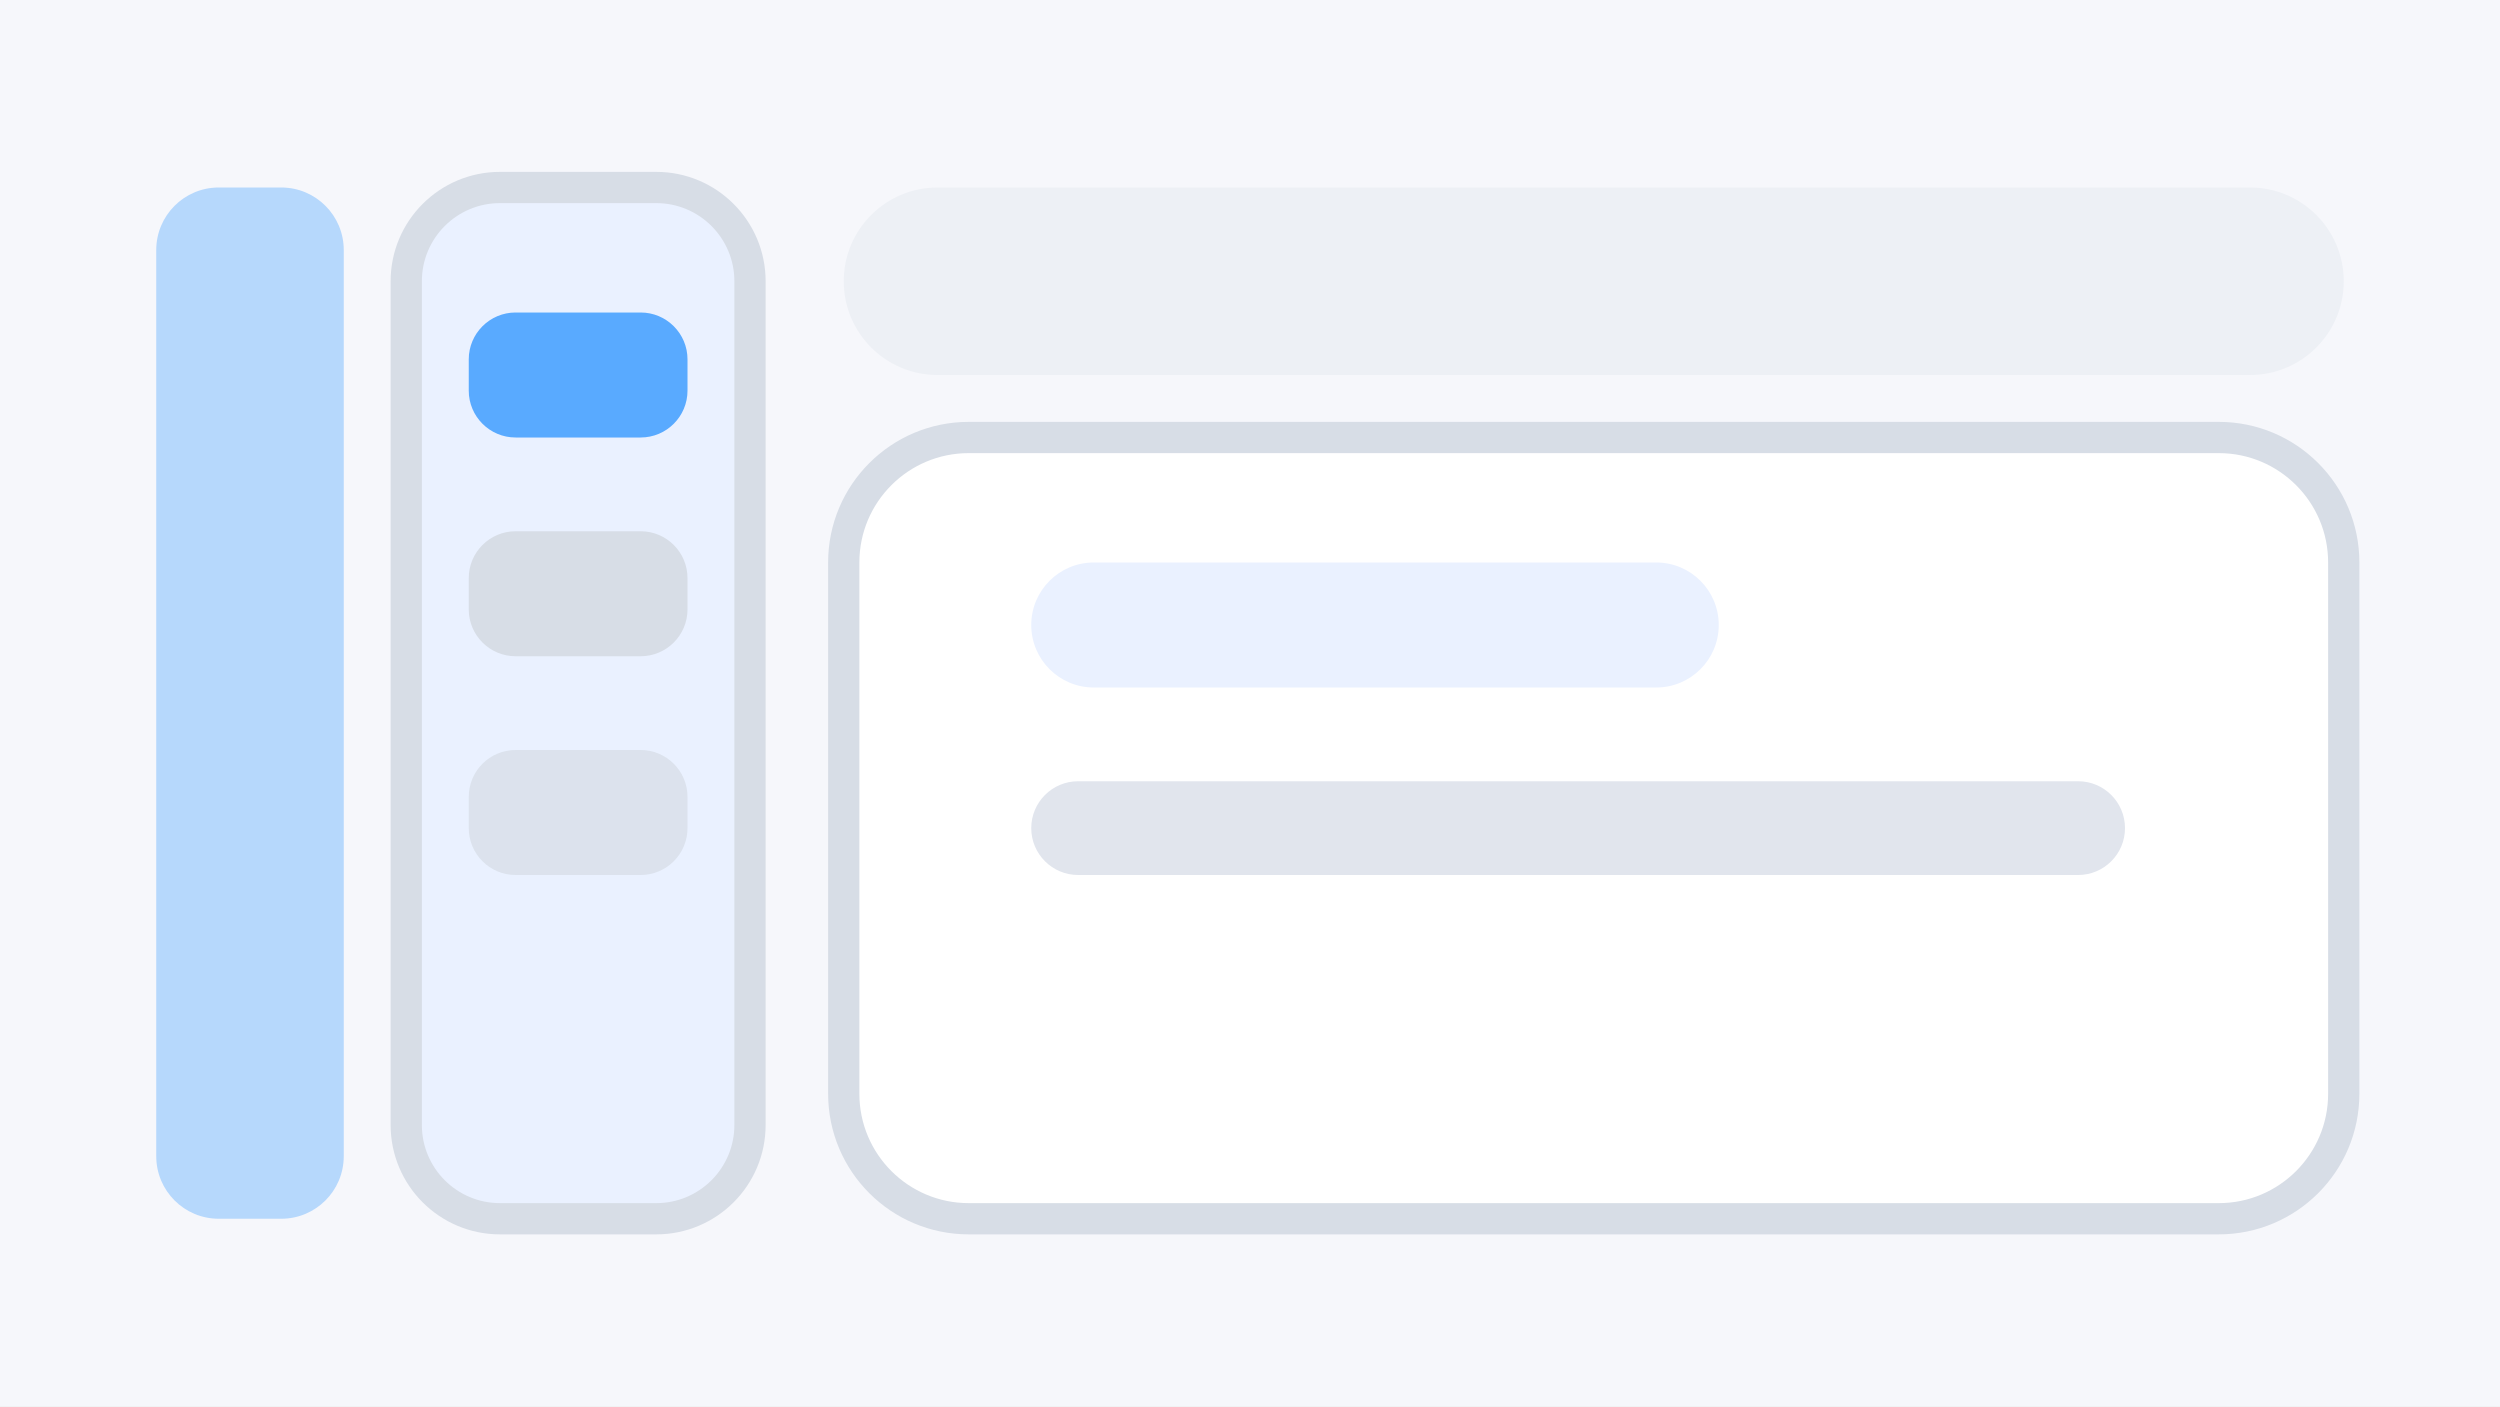
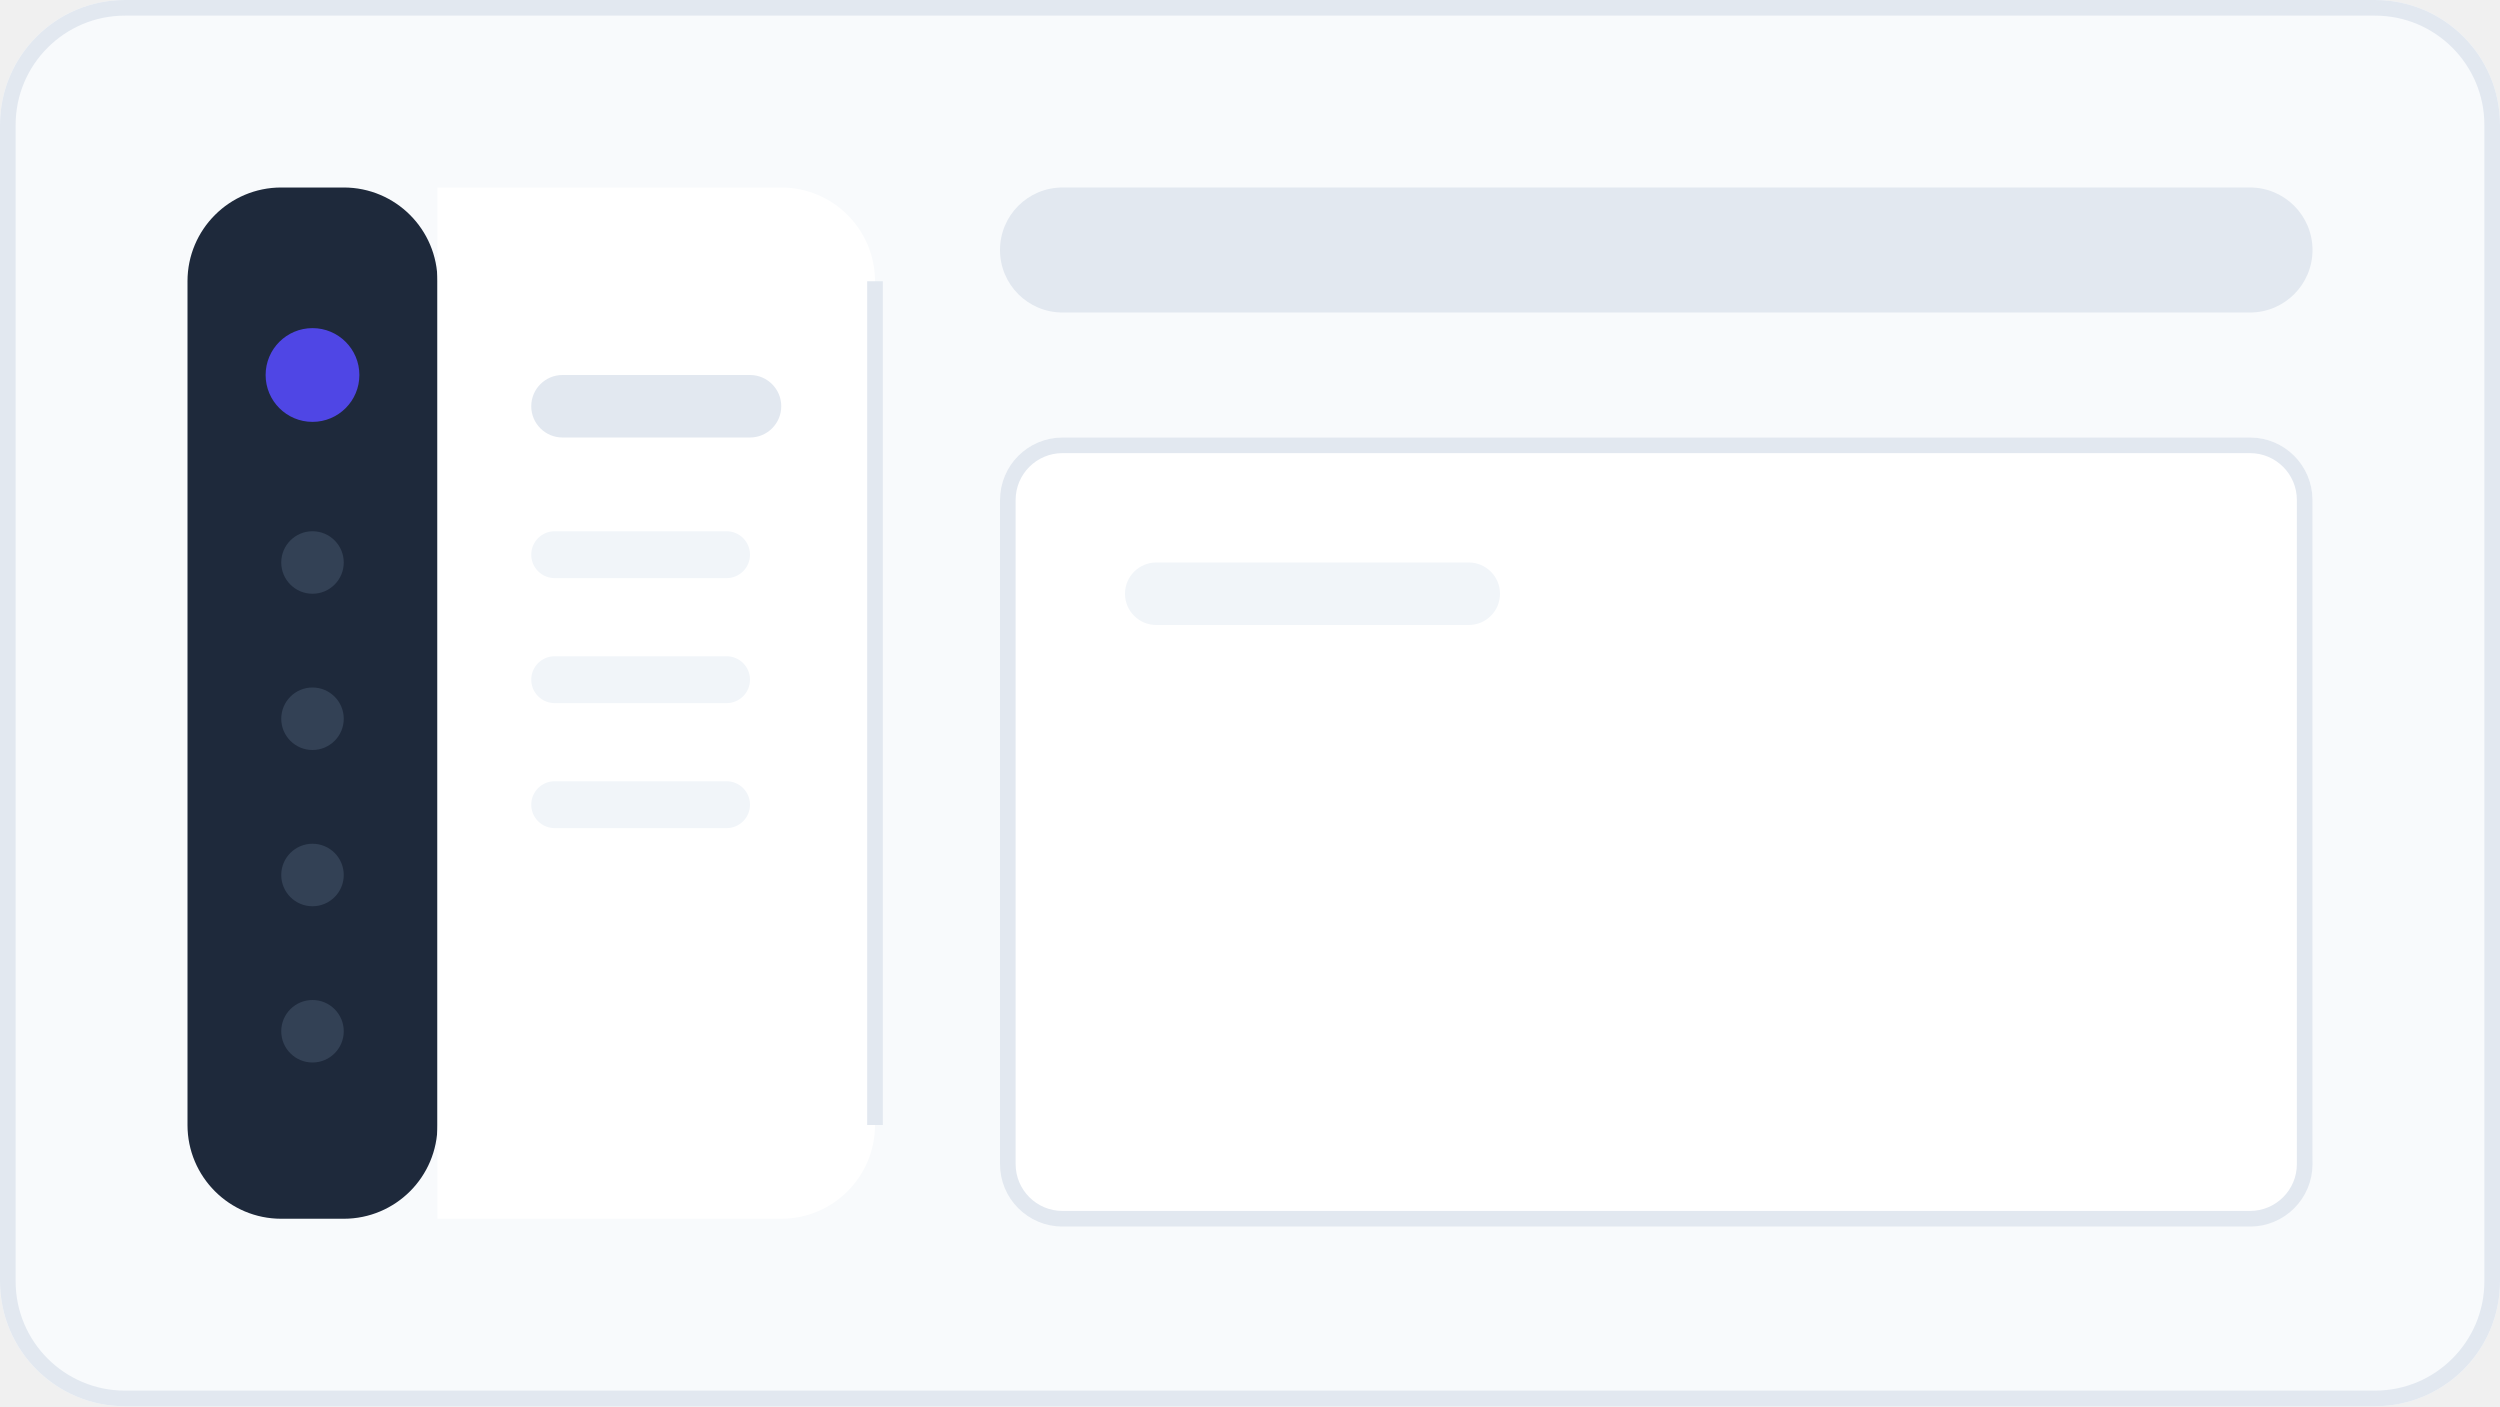
- <svg xmlns="http://www.w3.org/2000/svg" width="100%" height="100%" viewBox="0 0 160 90" fill="none" preserveAspectRatio="xMidYMid meet">
-   <rect width="160" height="90" rx="0" fill="#F6F7FB" />
-   <rect x="10" y="12" width="12" height="66" rx="4" fill="#409EFF" fill-opacity="0.35" />
-   <rect x="26" y="12" width="22" height="66" rx="6" fill="#EAF1FF" stroke="#D7DDE6" stroke-width="2" />
-   <rect x="30" y="20" width="14" height="8" rx="3" fill="#409EFF" fill-opacity="0.85" />
-   <rect x="30" y="34" width="14" height="8" rx="3" fill="#D7DDE6" />
-   <rect x="30" y="48" width="14" height="8" rx="3" fill="#D7DDE6" fill-opacity="0.75" />
-   <rect x="54" y="12" width="96" height="12" rx="6" fill="#EDF0F5" />
-   <rect x="54" y="28" width="96" height="50" rx="8" fill="#FFFFFF" stroke="#D7DDE6" stroke-width="2" />
-   <rect x="66" y="36" width="44" height="8" rx="4" fill="#EAF1FF" />
-   <rect x="66" y="50" width="70" height="6" rx="3" fill="#E1E5ED" />
+ <svg xmlns="http://www.w3.org/2000/svg" width="100%" height="100%" viewBox="0 0 160 90" fill="none">
+   <rect x="0" y="0" width="160" height="90" rx="8" fill="#F8FAFC" />
+   <rect x="0.5" y="0.5" width="159" height="89" rx="7.5" stroke="#E2E8F0" />
+   <rect x="12" y="12" width="16" height="66" rx="6" fill="#1E293B" />
+   <circle cx="20" cy="24" r="3" fill="#4F46E5" />
+   <circle cx="20" cy="36" r="2" fill="#334155" />
+   <circle cx="20" cy="46" r="2" fill="#334155" />
+   <circle cx="20" cy="56" r="2" fill="#334155" />
+   <circle cx="20" cy="66" r="2" fill="#334155" />
+   <path d="M28 12H50C53.314 12 56 14.686 56 18V72C56 75.314 53.314 78 50 78H28V12Z" fill="#FFFFFF" />
+   <path d="M56 18V72" stroke="#E2E8F0" />
+   <rect x="34" y="24" width="16" height="4" rx="2" fill="#E2E8F0" />
+   <rect x="34" y="34" width="14" height="3" rx="1.5" fill="#F1F5F9" />
+   <rect x="34" y="42" width="14" height="3" rx="1.5" fill="#F1F5F9" />
+   <rect x="34" y="50" width="14" height="3" rx="1.5" fill="#F1F5F9" />
+   <rect x="64" y="12" width="84" height="8" rx="4" fill="#E2E8F0" />
+   <rect x="64" y="28" width="84" height="50" rx="4" fill="#FFFFFF" />
+   <rect x="64.5" y="28.5" width="83" height="49.5" rx="3.5" stroke="#E2E8F0" />
+   <rect x="72" y="36" width="24" height="4" rx="2" fill="#F1F5F9" />
</svg>
